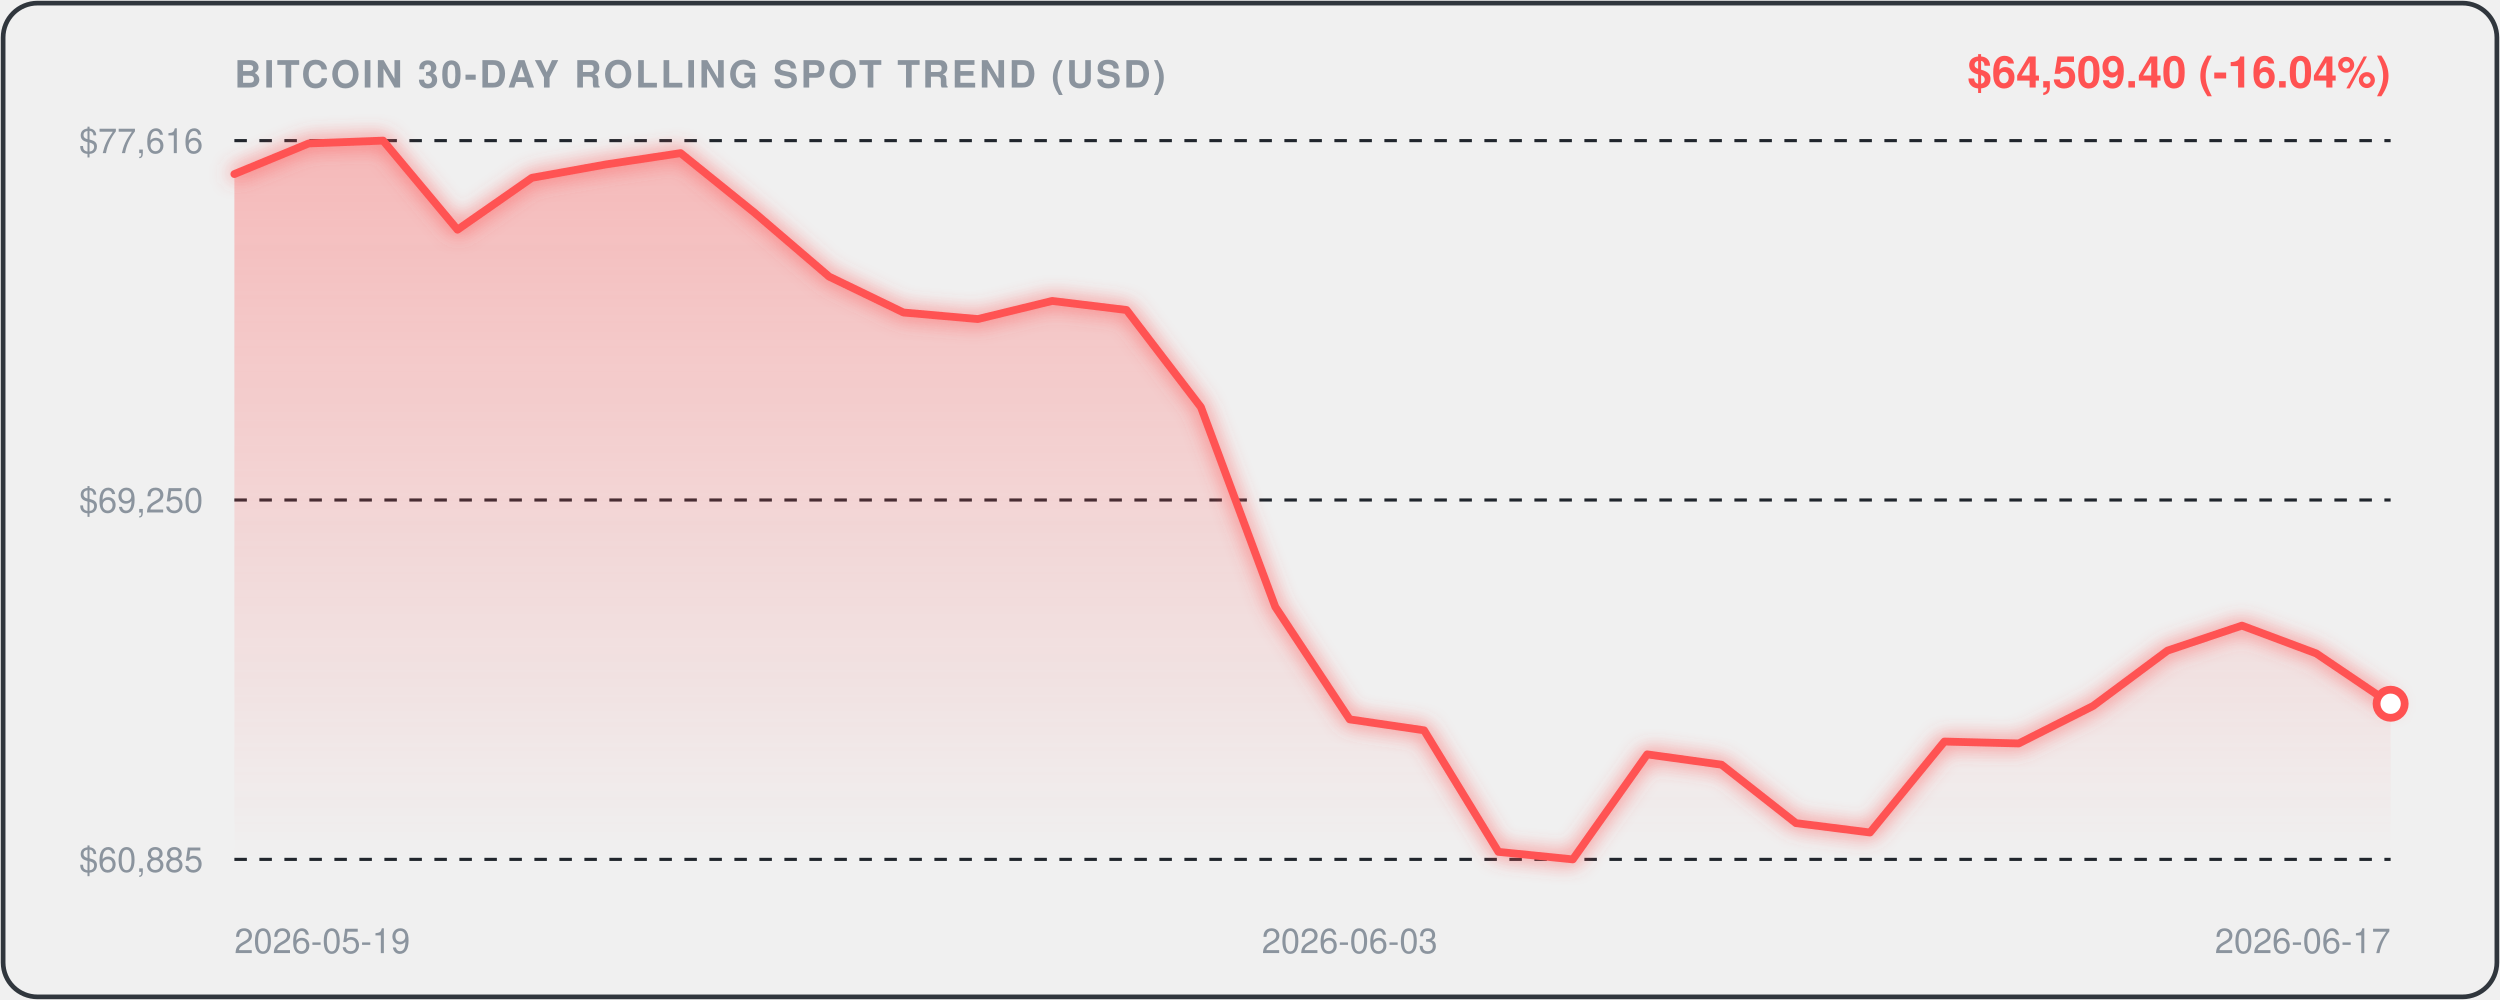
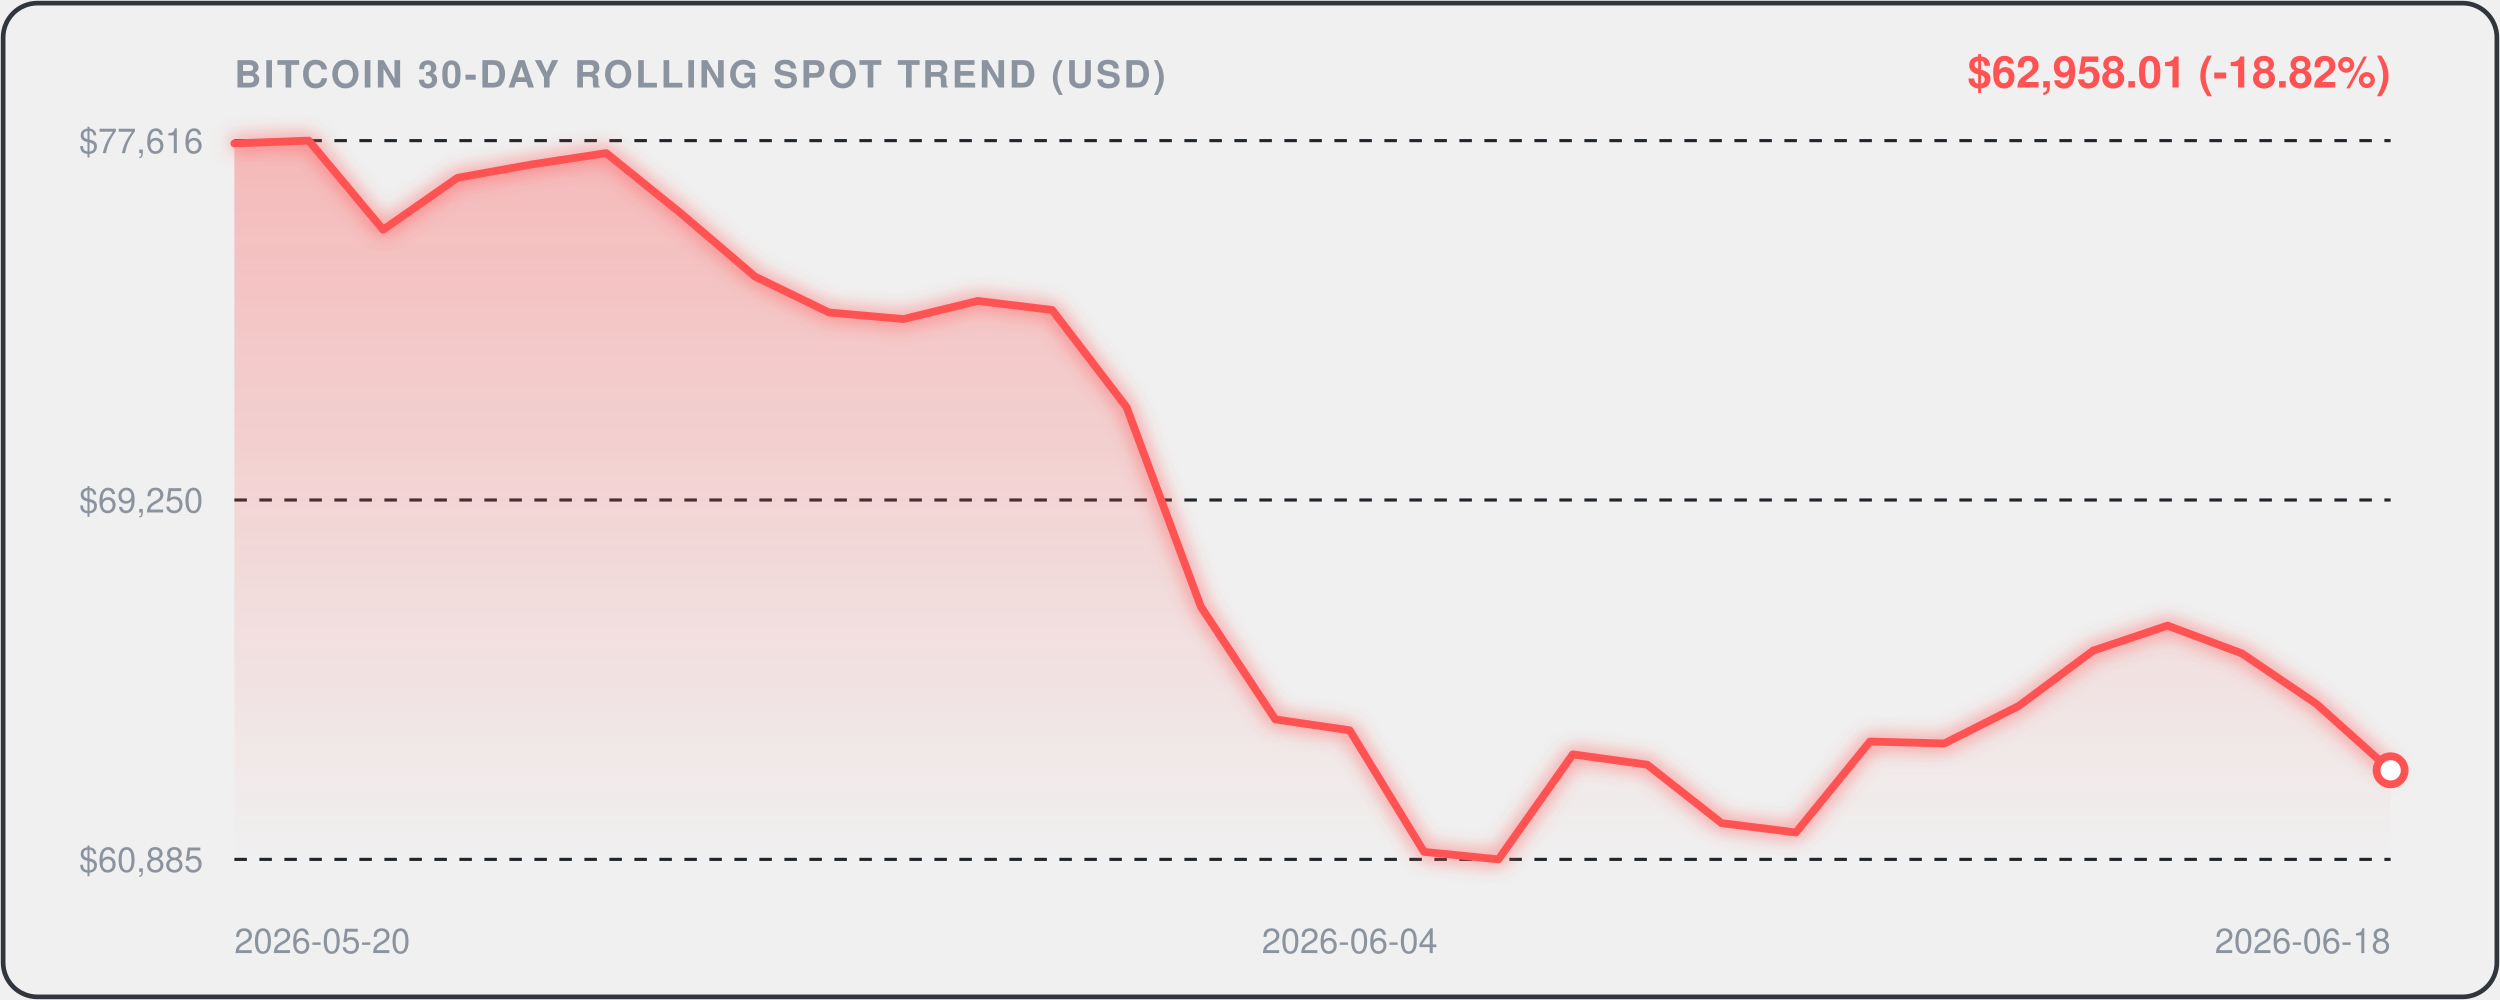
<svg xmlns="http://www.w3.org/2000/svg" viewBox="0 0 800 320" width="100%" height="100%" style="background:#0d1117;border-radius:12px;font-family:-apple-system,BlinkMacSystemFont,'Segoe UI',Helvetica,Arial,sans-serif;">
  <defs>
    <linearGradient id="areaGrad" x1="0" y1="0" x2="0" y2="1">
      <stop offset="0%" stop-color="rgba(255, 82, 82, 0.35)" />
      <stop offset="100%" stop-color="rgba(255, 82, 82, 0.0)" />
    </linearGradient>
    <filter id="glow" x="-20%" y="-20%" width="140%" height="140%">
      <feGaussianBlur stdDeviation="3" result="blur" />
      <feComposite in="SourceGraphic" in2="blur" operator="over" />
    </filter>
  </defs>
  <rect x="1" y="1" width="798" height="318" rx="11" fill="none" stroke="#30363d" stroke-width="1.5" />
  <text x="75" y="28" fill="#8b949e" font-size="12" font-weight="600" letter-spacing="0.8">BITCOIN 30-DAY ROLLING SPOT TREND (USD)</text>
-   <text x="765" y="28" text-anchor="end" fill="#FF5252" font-size="14" font-weight="700">$64,509.40 (-16.04%)</text>
+   <text x="765" y="28" text-anchor="end" fill="#FF5252" font-size="14" font-weight="700">$62,958.01 (-18.82%)</text>
  <line x1="75" y1="45" x2="765" y2="45" stroke="#21262d" stroke-width="1" stroke-dasharray="4,4" />
  <text x="65" y="49" text-anchor="end" fill="#8b949e" font-size="11">$77,616</text>
  <line x1="75" y1="160.0" x2="765" y2="160.0" stroke="#21262d" stroke-width="1" stroke-dasharray="4,4" />
  <text x="65" y="164.0" text-anchor="end" fill="#8b949e" font-size="11">$69,250</text>
  <line x1="75" y1="275" x2="765" y2="275" stroke="#21262d" stroke-width="1" stroke-dasharray="4,4" />
  <text x="65" y="279" text-anchor="end" fill="#8b949e" font-size="11">$60,885</text>
-   <path d="M 75.0,55.7 L 98.8,45.9 L 122.6,45.0 L 146.4,73.5 L 170.2,56.9 L 194.0,52.6 L 217.8,49.0 L 241.6,68.2 L 265.3,88.5 L 289.1,100.0 L 312.9,102.1 L 336.7,96.3 L 360.5,99.2 L 384.3,130.3 L 408.1,194.2 L 431.9,230.2 L 455.7,233.7 L 479.5,272.6 L 503.3,275.0 L 527.1,241.4 L 550.9,244.7 L 574.7,263.4 L 598.4,266.4 L 622.2,237.3 L 646.0,237.9 L 669.8,225.9 L 693.6,208.2 L 717.4,200.2 L 741.2,209.1 L 765.0,225.2 L 765.0,275.0 L 75.0,275.0 Z" fill="url(#areaGrad)" />
-   <path d="M 75.0,55.7 L 98.8,45.9 L 122.6,45.0 L 146.4,73.5 L 170.2,56.9 L 194.0,52.6 L 217.8,49.0 L 241.6,68.2 L 265.3,88.5 L 289.1,100.0 L 312.9,102.1 L 336.7,96.3 L 360.5,99.2 L 384.3,130.3 L 408.1,194.2 L 431.9,230.2 L 455.7,233.7 L 479.5,272.6 L 503.3,275.0 L 527.1,241.4 L 550.9,244.7 L 574.7,263.4 L 598.4,266.4 L 622.2,237.3 L 646.0,237.9 L 669.8,225.9 L 693.6,208.2 L 717.4,200.2 L 741.2,209.1 L 765.0,225.2" fill="none" stroke="#FF5252" stroke-width="2.5" stroke-linecap="round" stroke-linejoin="round" filter="url(#glow)" />
-   <circle cx="765.0" cy="225.2" r="4.5" fill="#ffffff" stroke="#FF5252" stroke-width="2.5" />
-   <text x="75.0" y="305" fill="#8b949e" font-size="11" text-anchor="start">2026-05-19</text>
-   <text x="431.9" y="305" fill="#8b949e" font-size="11" text-anchor="middle">2026-06-03</text>
-   <text x="765.0" y="305" fill="#8b949e" font-size="11" text-anchor="end">2026-06-17</text>
+   <path d="M 75.0,45.9 L 98.8,45.0 L 122.6,73.5 L 146.4,56.9 L 170.2,52.6 L 194.0,49.0 L 217.8,68.2 L 241.6,88.5 L 265.3,100.0 L 289.1,102.1 L 312.9,96.3 L 336.7,99.2 L 360.5,130.3 L 384.3,194.2 L 408.1,230.2 L 431.9,233.7 L 455.7,272.6 L 479.5,275.0 L 503.3,241.4 L 527.1,244.7 L 550.9,263.4 L 574.7,266.4 L 598.4,237.3 L 622.2,237.9 L 646.0,225.9 L 669.8,208.2 L 693.6,200.2 L 717.4,209.1 L 741.2,225.2 L 765.0,246.5 L 765.0,275.0 L 75.0,275.0 Z" fill="url(#areaGrad)" />
+   <path d="M 75.0,45.9 L 98.8,45.0 L 122.6,73.5 L 146.4,56.9 L 170.2,52.6 L 194.0,49.0 L 217.8,68.2 L 241.6,88.5 L 265.3,100.0 L 289.1,102.1 L 312.9,96.3 L 336.7,99.2 L 360.5,130.3 L 384.3,194.2 L 408.1,230.2 L 431.9,233.7 L 455.7,272.6 L 479.5,275.0 L 503.3,241.4 L 527.1,244.7 L 550.9,263.4 L 574.7,266.4 L 598.4,237.3 L 622.2,237.9 L 646.0,225.9 L 669.8,208.2 L 693.6,200.2 L 717.4,209.1 L 741.2,225.2 L 765.0,246.5" fill="none" stroke="#FF5252" stroke-width="2.5" stroke-linecap="round" stroke-linejoin="round" filter="url(#glow)" />
+   <circle cx="765.0" cy="246.5" r="4.5" fill="#ffffff" stroke="#FF5252" stroke-width="2.5" />
+   <text x="75.0" y="305" fill="#8b949e" font-size="11" text-anchor="start">2026-05-20</text>
+   <text x="431.9" y="305" fill="#8b949e" font-size="11" text-anchor="middle">2026-06-04</text>
+   <text x="765.0" y="305" fill="#8b949e" font-size="11" text-anchor="end">2026-06-18</text>
</svg>
